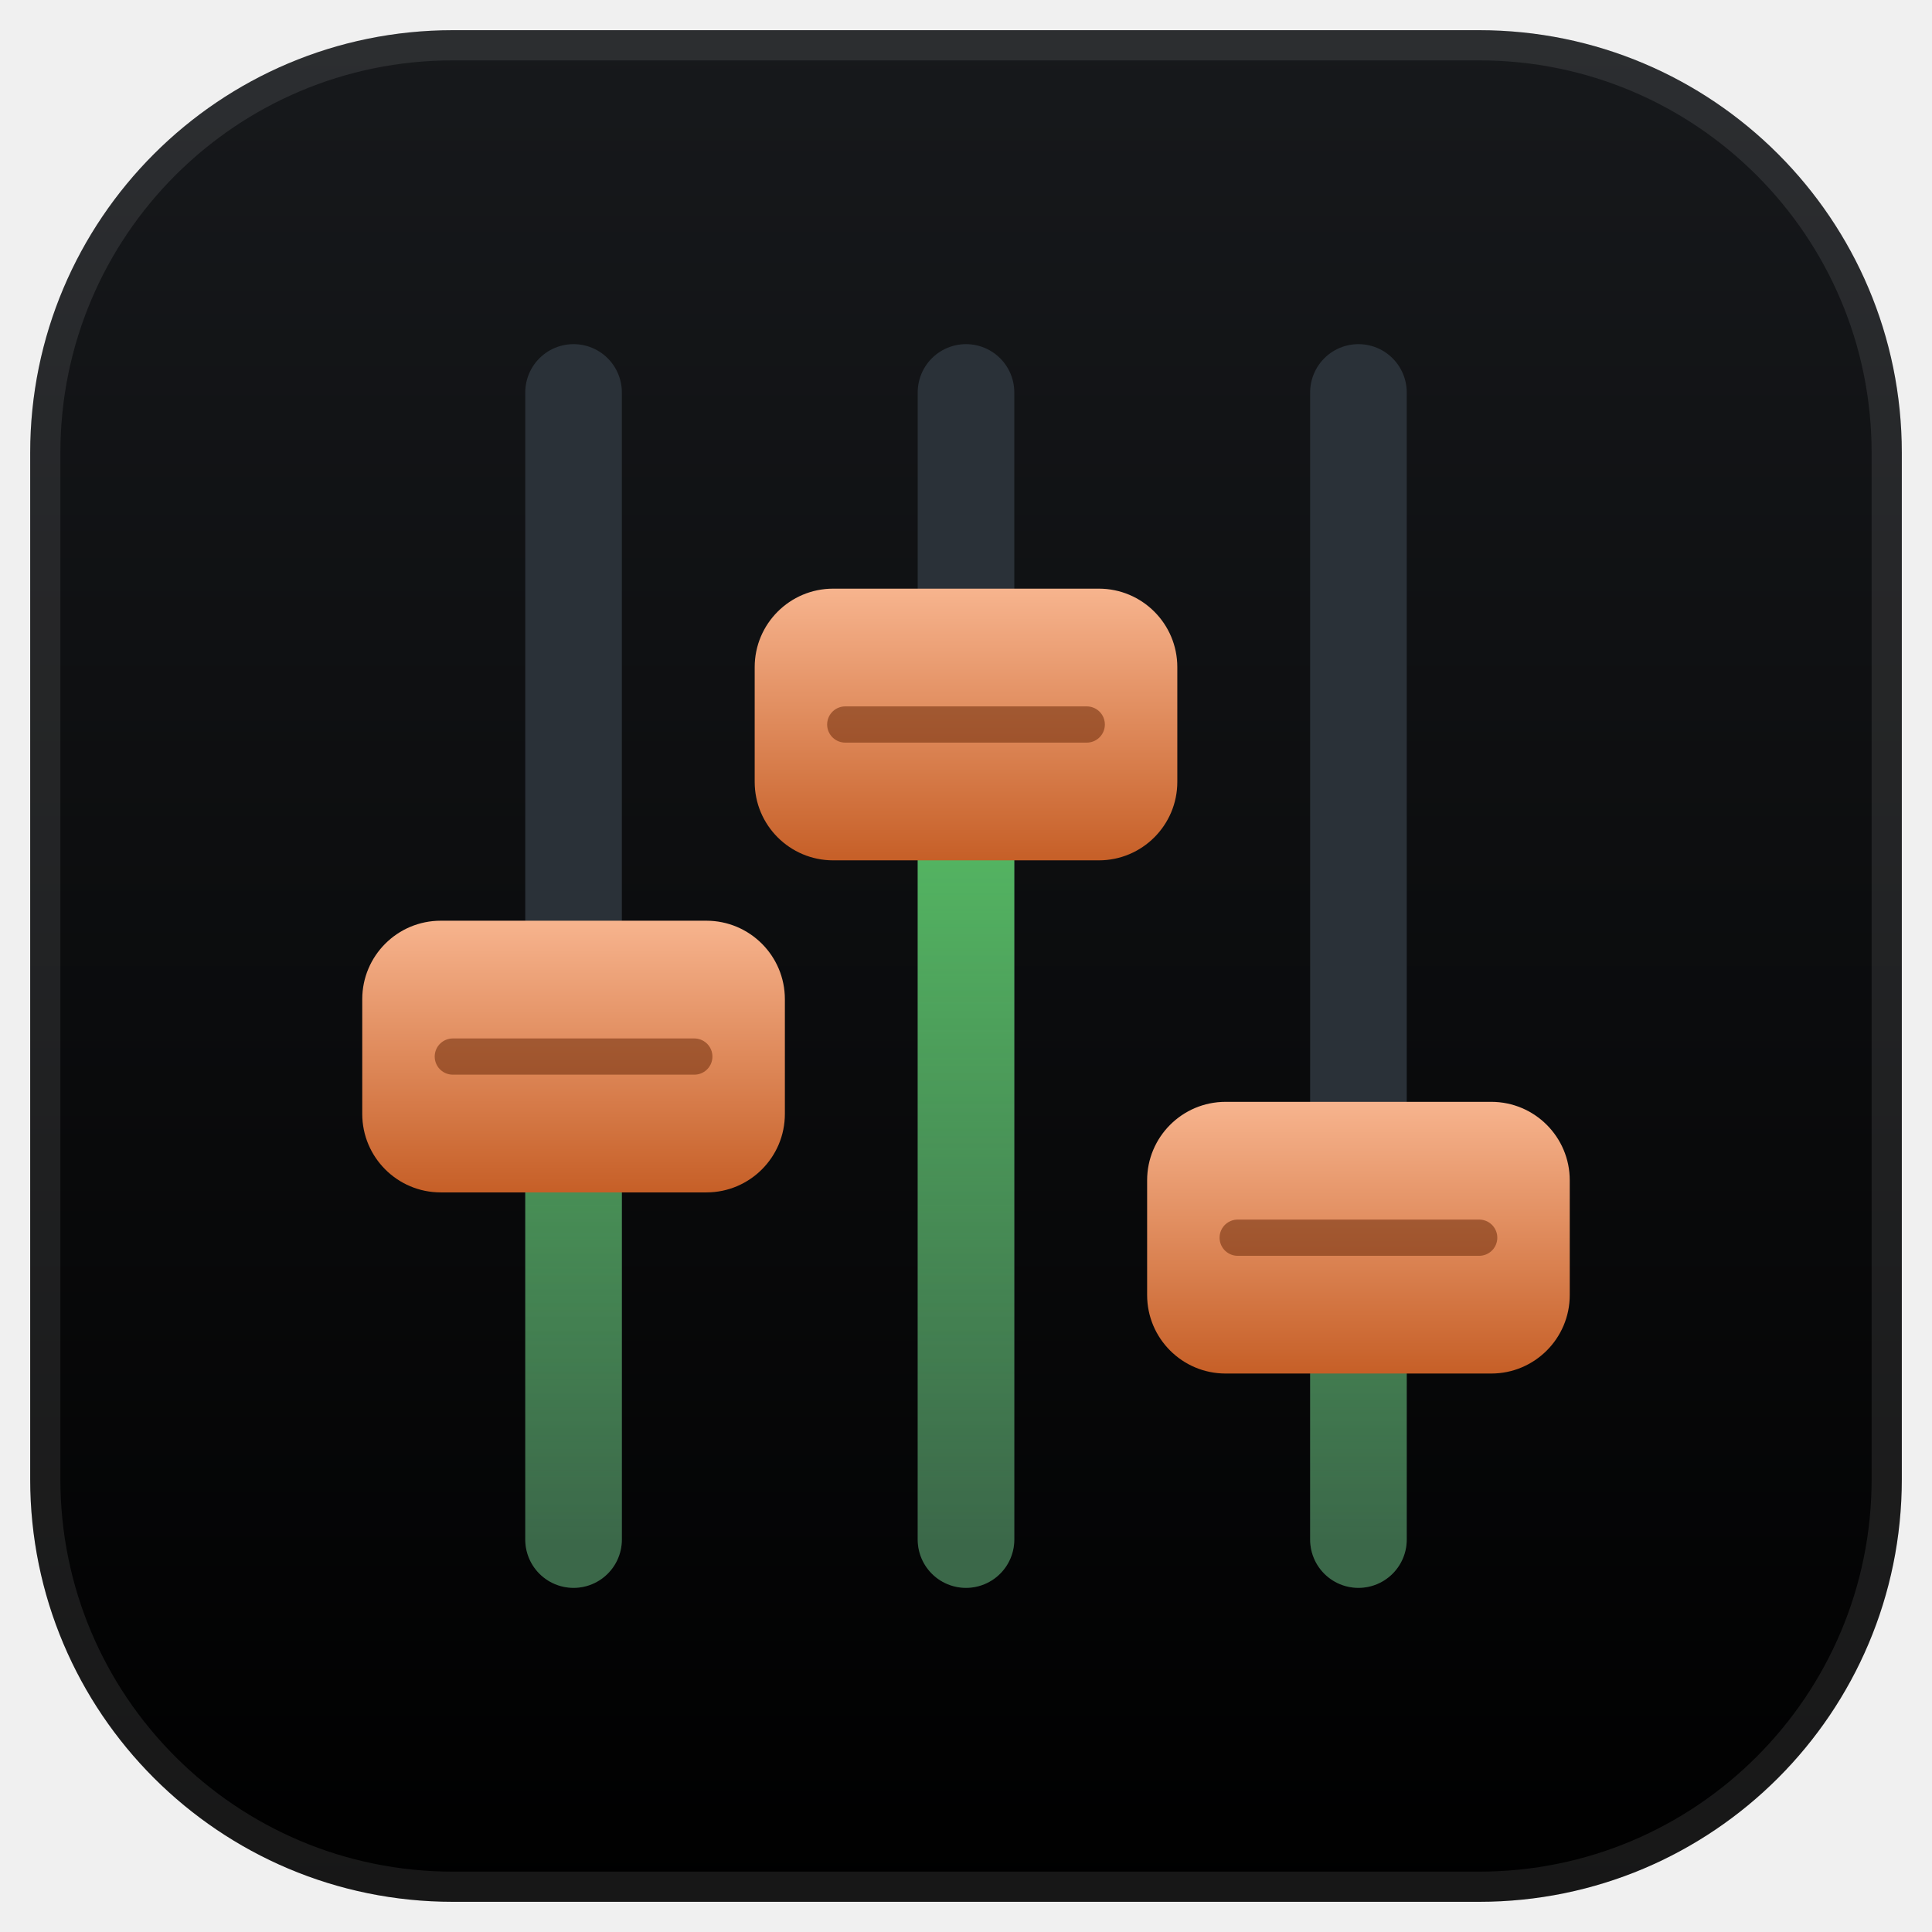
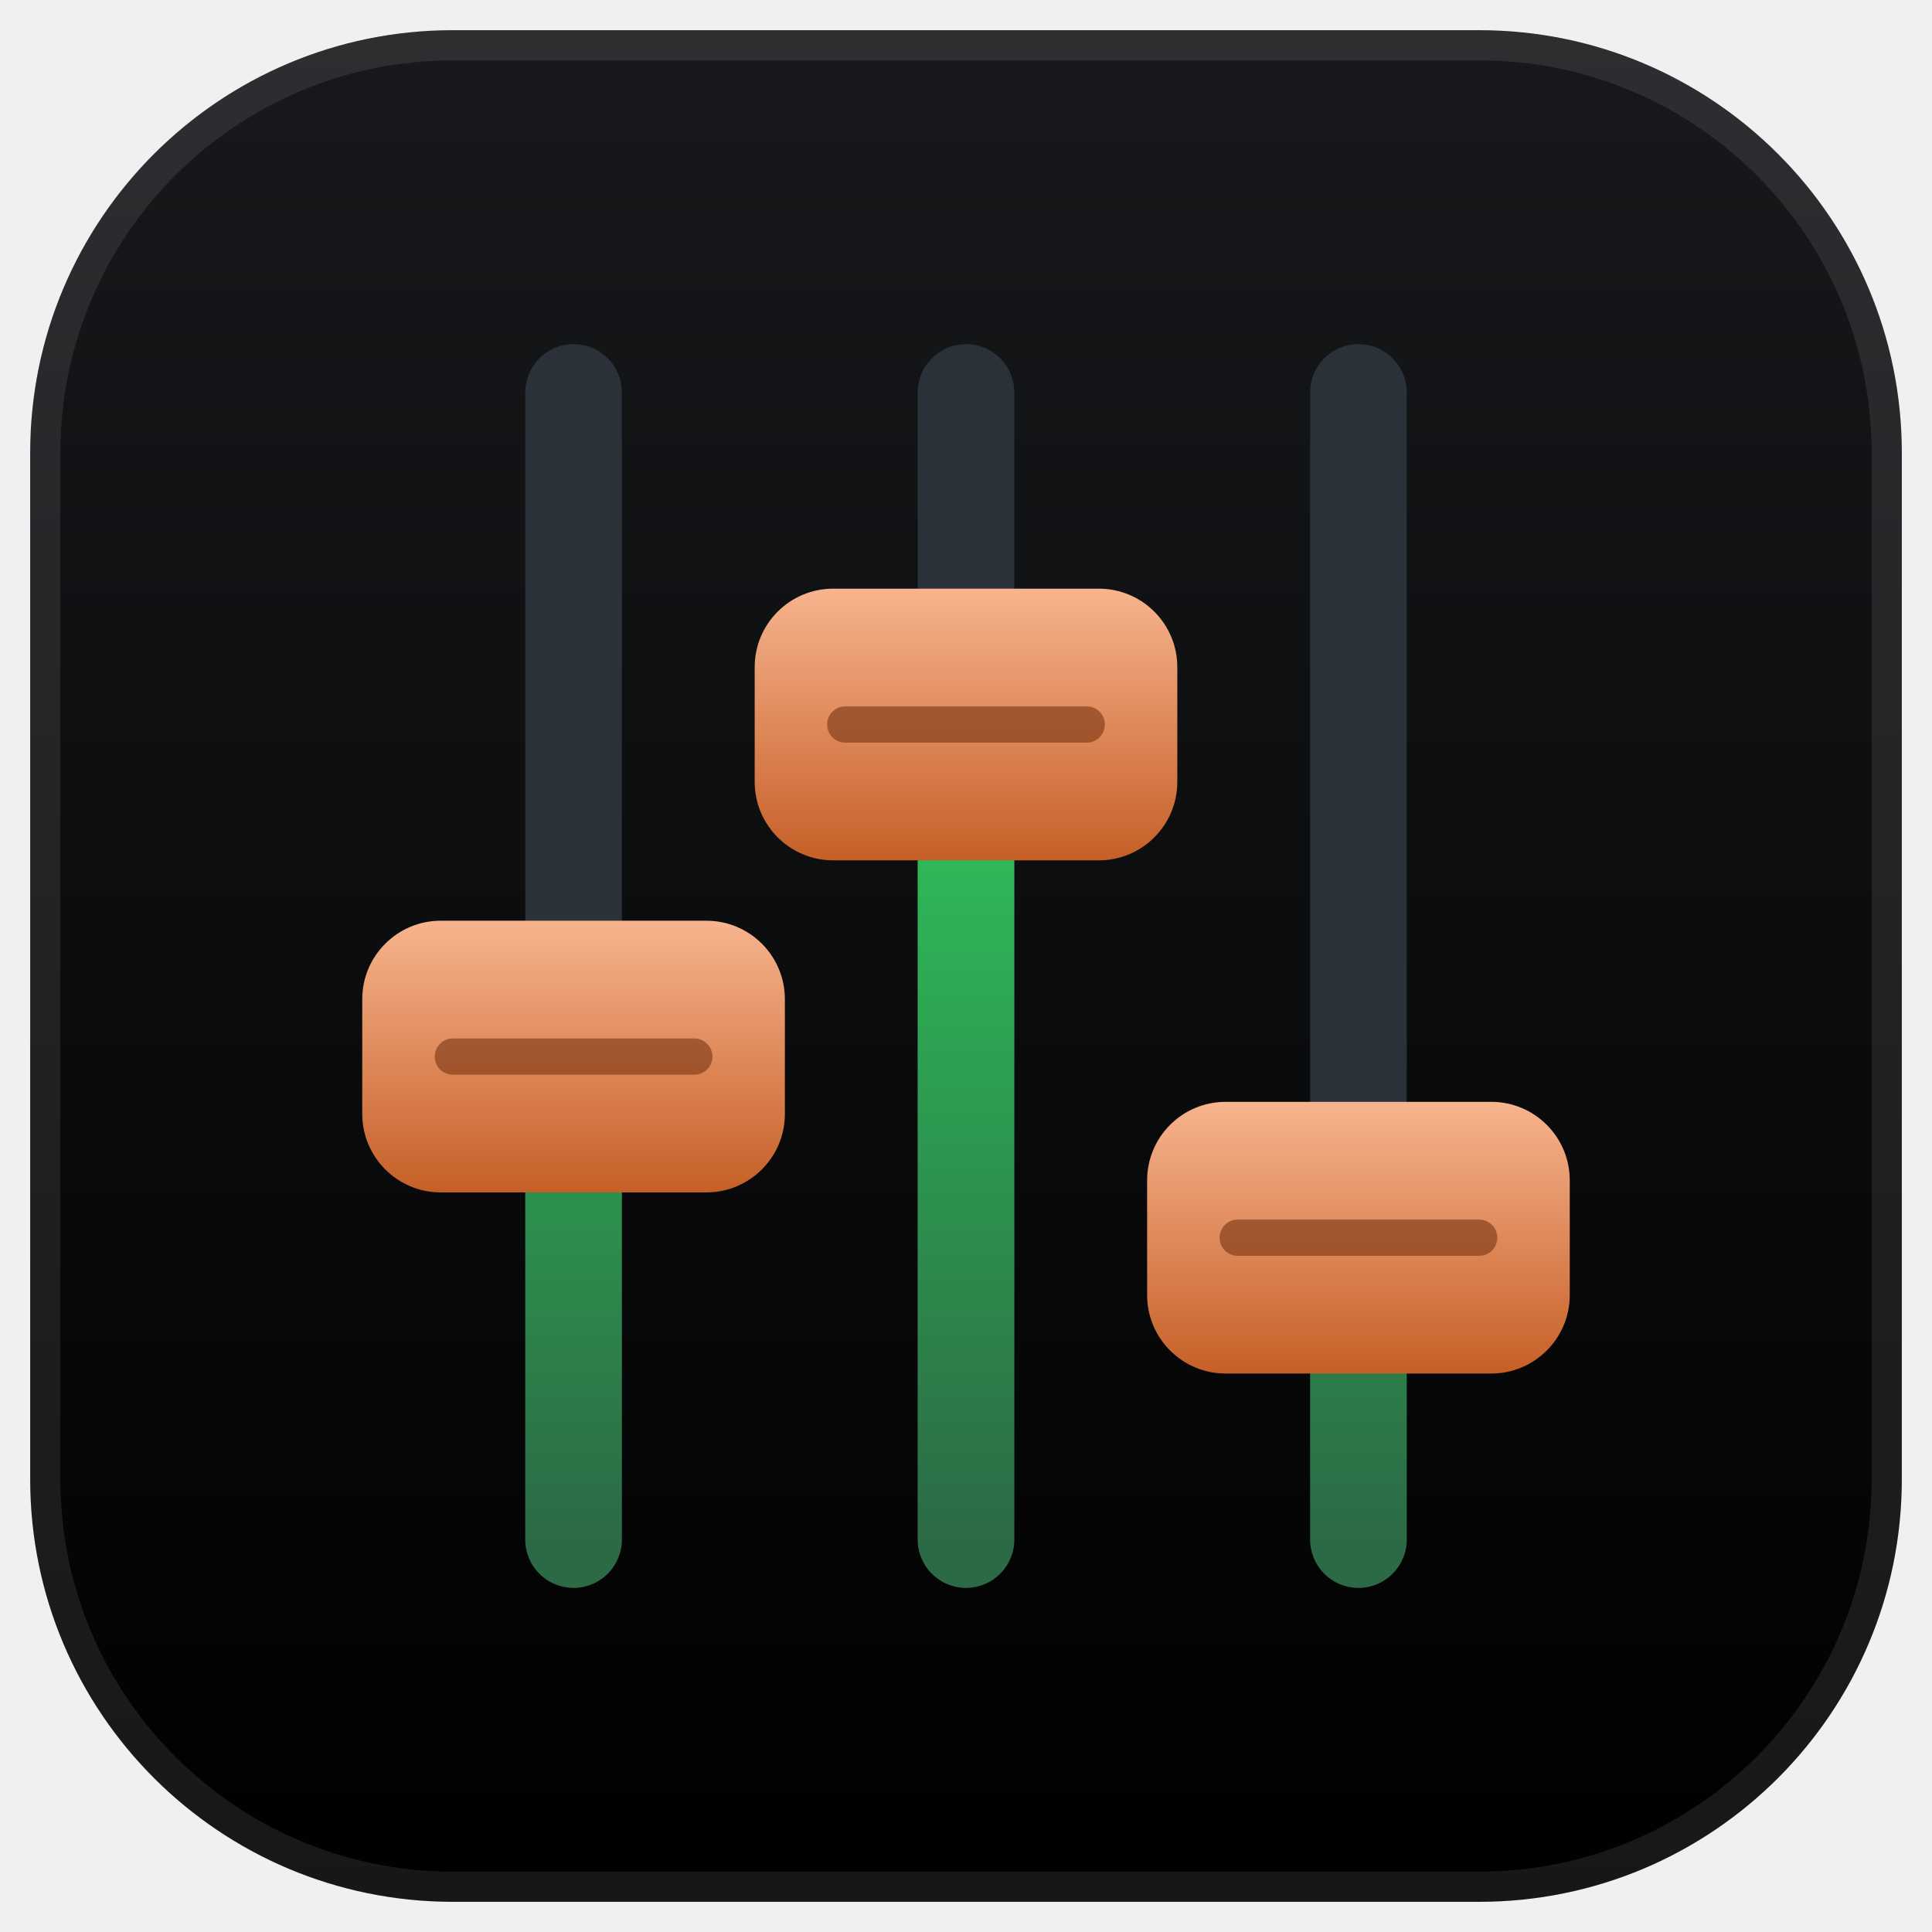
<svg xmlns="http://www.w3.org/2000/svg" viewBox="0 0 64 64" width="256" height="256" role="img" aria-label="Faderust Logo">
  <defs>
    <linearGradient id="bg" x1="0" y1="0" x2="0" y2="1">
      <stop offset="0" stop-color="#17191c" />
      <stop offset="1" stop-color="#000000" />
    </linearGradient>
    <linearGradient id="cap" x1="0" y1="0" x2="0" y2="1">
      <stop offset="0" stop-color="#f7b48e" />
      <stop offset="1" stop-color="#c65f27" />
    </linearGradient>
    <linearGradient id="signal" gradientUnits="userSpaceOnUse" x1="0" y1="20" x2="0" y2="51">
-       <stop offset="0" stop-color="#5ccf6a" />
-       <stop offset="1" stop-color="#5ccf6a" stop-opacity="0.35" />
+       <stop offset="0" stop-color="#2fd45e" />
+       <stop offset="1" stop-color="#2fd45e" stop-opacity="0.35" />
    </linearGradient>
  </defs>
  <rect x="1" y="1" width="62" height="62" rx="14" fill="url(#bg)" />
  <rect x="1.5" y="1.5" width="61" height="61" rx="13.5" fill="none" stroke="#fff" stroke-opacity="0.09" />
  <g stroke-width="3.2" stroke-linecap="round">
    <line x1="19" y1="13" x2="19" y2="51" stroke="#2a3138" />
    <line x1="32" y1="13" x2="32" y2="51" stroke="#2a3138" />
    <line x1="45" y1="13" x2="45" y2="51" stroke="#2a3138" />
    <line x1="19" y1="35" x2="19" y2="51" stroke="url(#signal)" />
    <line x1="32" y1="24" x2="32" y2="51" stroke="url(#signal)" />
    <line x1="45" y1="41" x2="45" y2="51" stroke="url(#signal)" />
  </g>
  <g fill="url(#cap)">
    <rect x="12" y="30.5" width="14" height="9" rx="2.6" />
    <rect x="25" y="19.5" width="14" height="9" rx="2.6" />
    <rect x="38" y="36.5" width="14" height="9" rx="2.6" />
  </g>
  <g stroke="#6e2c0c" stroke-opacity="0.55" stroke-width="1.2" stroke-linecap="round">
    <line x1="15" y1="35" x2="23" y2="35" />
    <line x1="28" y1="24" x2="36" y2="24" />
    <line x1="41" y1="41" x2="49" y2="41" />
  </g>
</svg>
